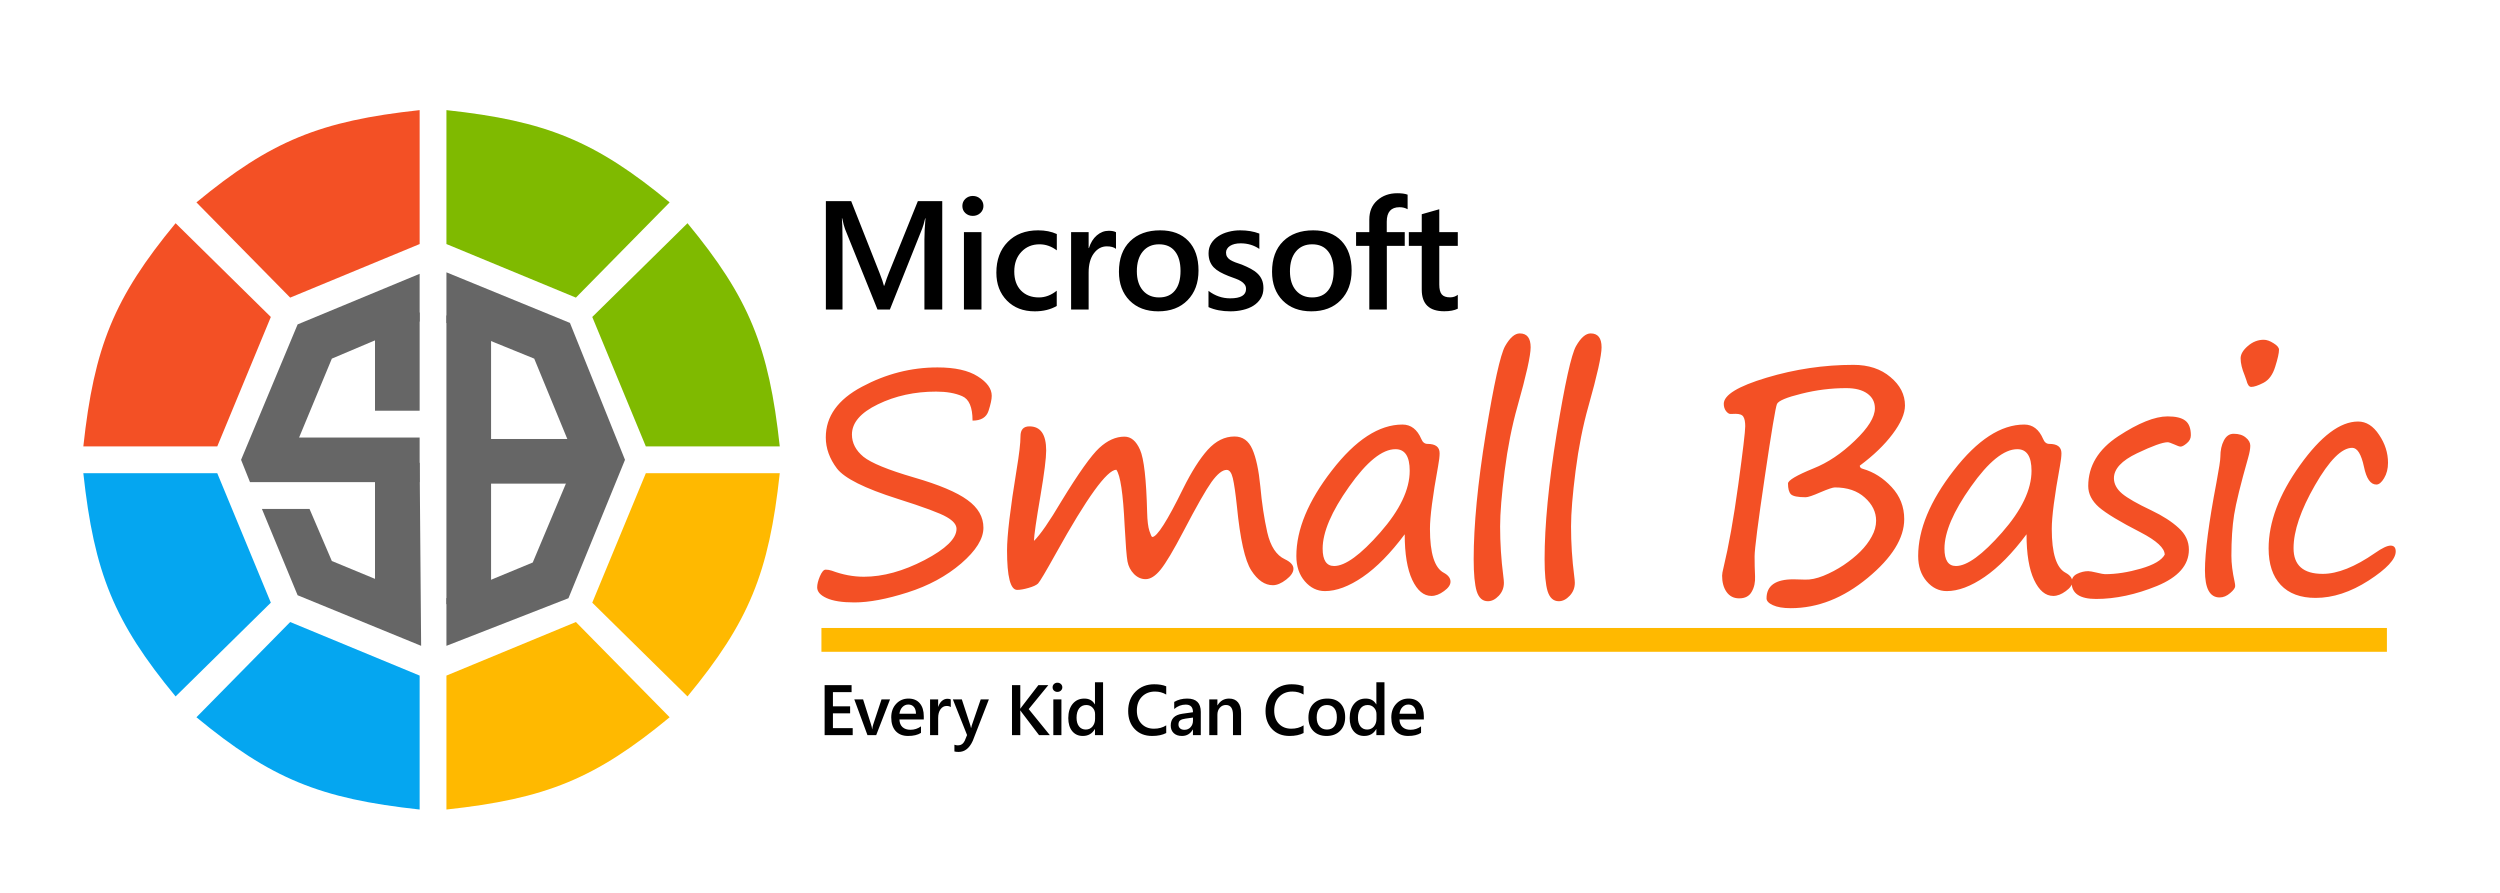
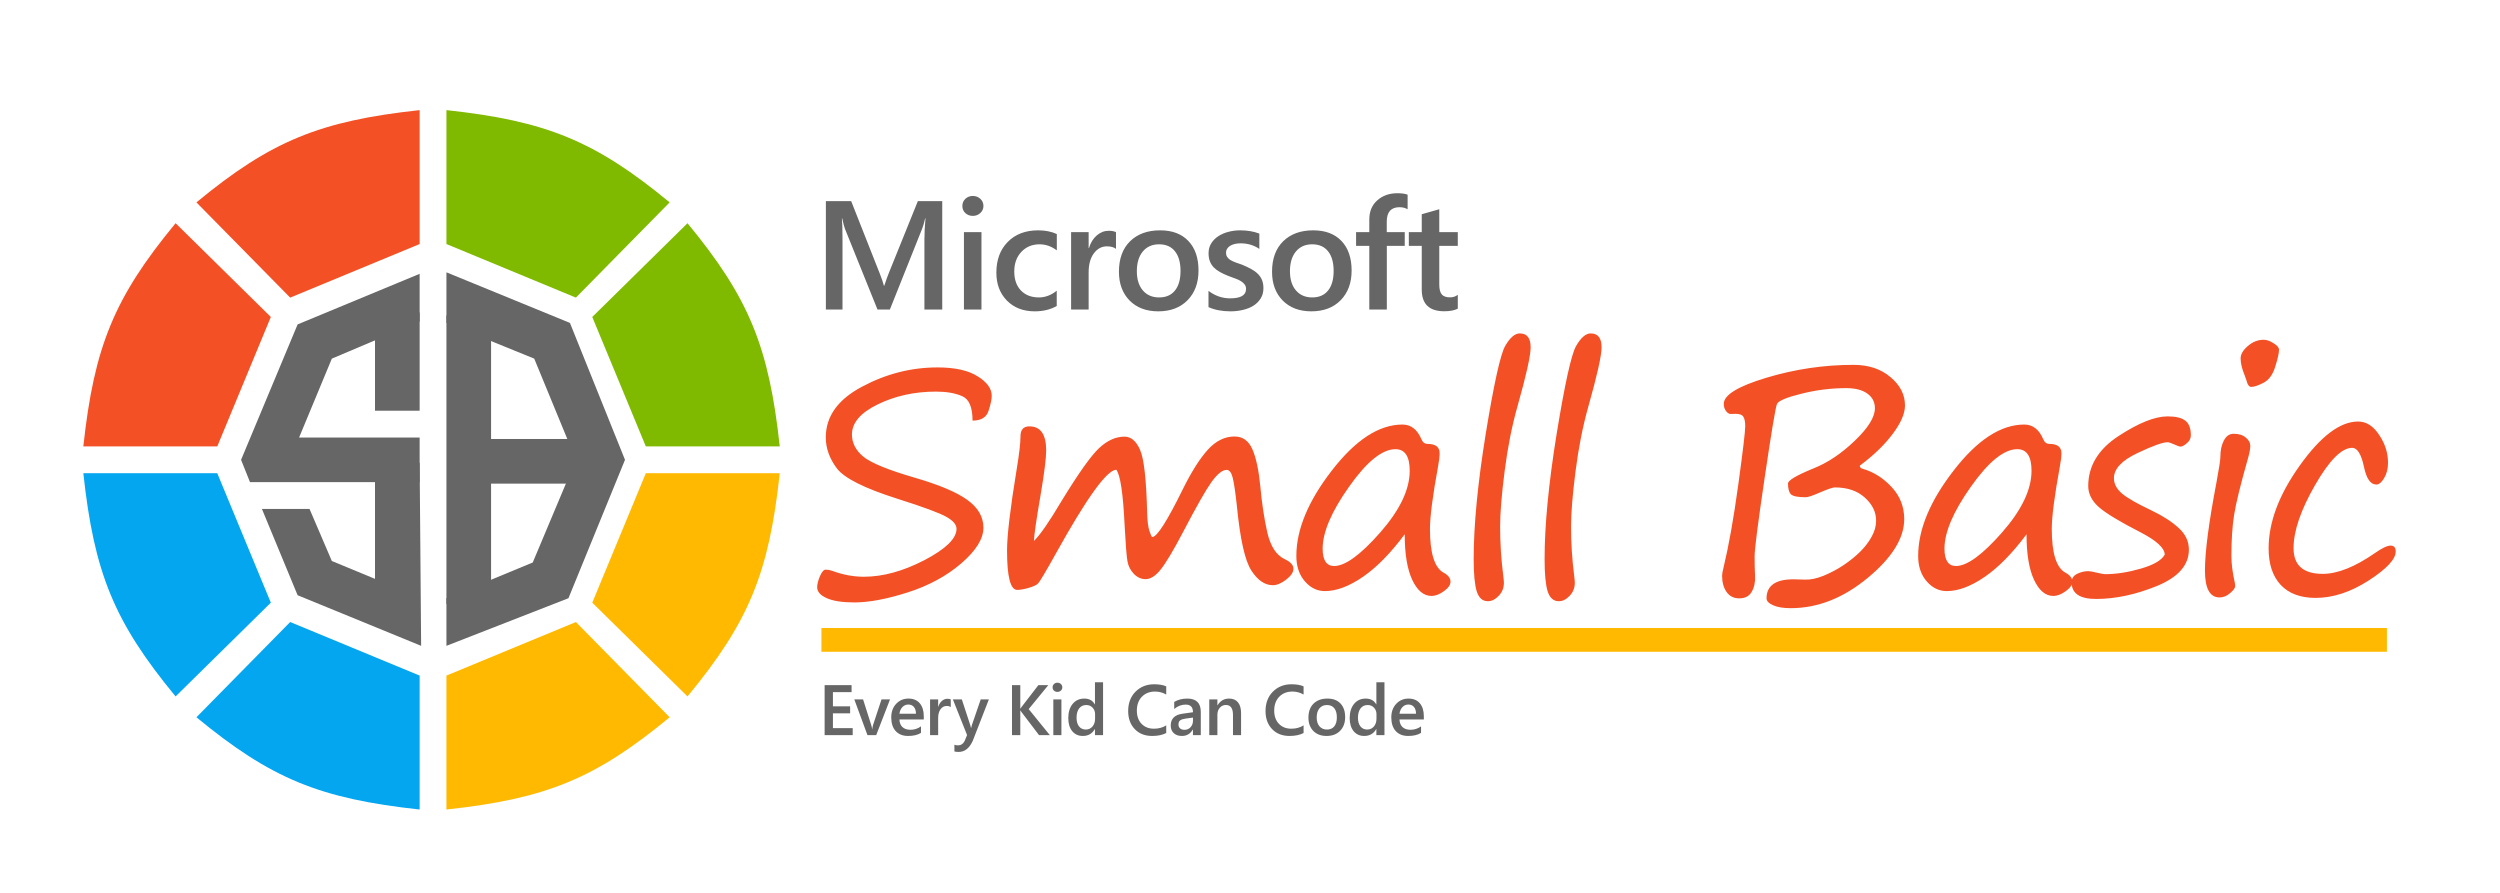
<svg xmlns="http://www.w3.org/2000/svg" width="280" height="100" viewBox="0 0 840 300" fill="none">
-   <path d="M286.508 247H277.074V230.195H286.133V232.562H279.863V237.32H285.641V239.676H279.863V244.645H286.508V247ZM299.047 235L294.407 247H291.465L287.047 235H290L292.661 243.391C292.864 244.008 292.989 244.547 293.036 245.008H293.071C293.141 244.43 293.25 243.906 293.399 243.438L296.188 235H299.047ZM310.392 241.738H302.212C302.243 242.848 302.583 243.703 303.231 244.305C303.888 244.906 304.786 245.207 305.927 245.207C307.208 245.207 308.384 244.824 309.454 244.059V246.25C308.36 246.938 306.915 247.281 305.118 247.281C303.353 247.281 301.966 246.738 300.958 245.652C299.958 244.559 299.458 243.023 299.458 241.047C299.458 239.18 300.009 237.66 301.11 236.488C302.22 235.309 303.595 234.719 305.235 234.719C306.876 234.719 308.145 235.246 309.044 236.301C309.942 237.355 310.392 238.82 310.392 240.695V241.738ZM307.767 239.816C307.759 238.84 307.528 238.082 307.075 237.543C306.622 236.996 305.997 236.723 305.2 236.723C304.419 236.723 303.755 237.008 303.208 237.578C302.669 238.148 302.337 238.895 302.212 239.816H307.767ZM319.462 237.59C319.134 237.332 318.662 237.203 318.044 237.203C317.24 237.203 316.568 237.566 316.029 238.293C315.49 239.02 315.22 240.008 315.22 241.258V247H312.501V235H315.22V237.473H315.267C315.533 236.629 315.939 235.973 316.486 235.504C317.04 235.027 317.658 234.789 318.337 234.789C318.83 234.789 319.205 234.863 319.462 235.012V237.59ZM332.26 235L326.846 248.922C325.721 251.406 324.143 252.648 322.111 252.648C321.541 252.648 321.064 252.598 320.682 252.496V250.234C321.111 250.375 321.502 250.445 321.853 250.445C322.869 250.445 323.627 249.945 324.127 248.945L324.935 246.977L320.166 235H323.178L326.037 243.719C326.068 243.828 326.139 244.117 326.248 244.586H326.307C326.346 244.406 326.416 244.125 326.518 243.742L329.518 235H332.26ZM352.745 247H349.112L343.265 239.312C343.046 239.023 342.913 238.828 342.866 238.727H342.819V247H340.03V230.195H342.819V238.094H342.866C342.96 237.922 343.093 237.73 343.265 237.52L348.901 230.195H352.241L345.643 238.258L352.745 247ZM355.288 232.48C354.843 232.48 354.46 232.336 354.14 232.047C353.827 231.758 353.671 231.391 353.671 230.945C353.671 230.5 353.827 230.129 354.14 229.832C354.46 229.535 354.843 229.387 355.288 229.387C355.749 229.387 356.14 229.535 356.46 229.832C356.781 230.129 356.941 230.5 356.941 230.945C356.941 231.367 356.781 231.73 356.46 232.035C356.14 232.332 355.749 232.48 355.288 232.48ZM356.636 247H353.917V235H356.636V247ZM370.629 247H367.91V244.961H367.863C366.988 246.508 365.64 247.281 363.82 247.281C362.344 247.281 361.16 246.746 360.269 245.676C359.387 244.598 358.945 243.133 358.945 241.281C358.945 239.297 359.433 237.707 360.41 236.512C361.394 235.316 362.703 234.719 364.336 234.719C365.953 234.719 367.129 235.367 367.863 236.664H367.91V229.234H370.629V247ZM367.945 241.516V239.945C367.945 239.094 367.668 238.371 367.113 237.777C366.558 237.184 365.851 236.887 364.992 236.887C363.976 236.887 363.176 237.266 362.59 238.023C362.012 238.781 361.723 239.832 361.723 241.176C361.723 242.395 362 243.359 362.555 244.07C363.117 244.773 363.871 245.125 364.816 245.125C365.746 245.125 366.5 244.785 367.078 244.105C367.656 243.418 367.945 242.555 367.945 241.516ZM391.852 246.297C390.587 246.953 389.012 247.281 387.13 247.281C384.692 247.281 382.739 246.512 381.27 244.973C379.802 243.434 379.067 241.414 379.067 238.914C379.067 236.227 379.891 234.055 381.54 232.398C383.196 230.742 385.286 229.914 387.809 229.914C389.434 229.914 390.782 230.145 391.852 230.605V233.371C390.72 232.699 389.47 232.363 388.102 232.363C386.282 232.363 384.805 232.945 383.673 234.109C382.548 235.273 381.985 236.828 381.985 238.773C381.985 240.625 382.512 242.102 383.567 243.203C384.622 244.297 386.009 244.844 387.727 244.844C389.313 244.844 390.688 244.469 391.852 243.719V246.297ZM403.466 247H400.829V245.125H400.783C399.954 246.562 398.74 247.281 397.138 247.281C395.958 247.281 395.033 246.961 394.361 246.32C393.697 245.68 393.365 244.832 393.365 243.777C393.365 241.512 394.669 240.191 397.279 239.816L400.841 239.312C400.841 237.602 400.029 236.746 398.404 236.746C396.974 236.746 395.685 237.238 394.536 238.223V235.844C395.802 235.094 397.263 234.719 398.919 234.719C401.95 234.719 403.466 236.211 403.466 239.195V247ZM400.841 241.105L398.322 241.457C397.54 241.559 396.95 241.75 396.552 242.031C396.161 242.305 395.966 242.789 395.966 243.484C395.966 243.992 396.146 244.41 396.505 244.738C396.872 245.059 397.361 245.219 397.97 245.219C398.798 245.219 399.482 244.93 400.021 244.352C400.568 243.766 400.841 243.031 400.841 242.148V241.105ZM417.002 247H414.283V240.238C414.283 237.996 413.49 236.875 411.904 236.875C411.076 236.875 410.392 237.188 409.853 237.812C409.314 238.43 409.045 239.211 409.045 240.156V247H406.314V235H409.045V236.992H409.092C409.99 235.477 411.287 234.719 412.982 234.719C414.287 234.719 415.283 235.145 415.97 235.996C416.658 236.84 417.002 238.062 417.002 239.664V247ZM438.003 246.297C436.737 246.953 435.163 247.281 433.28 247.281C430.842 247.281 428.889 246.512 427.421 244.973C425.952 243.434 425.217 241.414 425.217 238.914C425.217 236.227 426.042 234.055 427.69 232.398C429.346 230.742 431.436 229.914 433.96 229.914C435.585 229.914 436.932 230.145 438.003 230.605V233.371C436.87 232.699 435.62 232.363 434.253 232.363C432.432 232.363 430.956 232.945 429.823 234.109C428.698 235.273 428.135 236.828 428.135 238.773C428.135 240.625 428.663 242.102 429.717 243.203C430.772 244.297 432.159 244.844 433.878 244.844C435.464 244.844 436.839 244.469 438.003 243.719V246.297ZM445.726 247.281C443.874 247.281 442.394 246.723 441.284 245.605C440.183 244.48 439.632 242.992 439.632 241.141C439.632 239.125 440.206 237.551 441.355 236.418C442.511 235.285 444.066 234.719 446.019 234.719C447.894 234.719 449.355 235.27 450.402 236.371C451.448 237.473 451.972 239 451.972 240.953C451.972 242.867 451.405 244.402 450.273 245.559C449.148 246.707 447.632 247.281 445.726 247.281ZM445.855 236.887C444.792 236.887 443.952 237.258 443.335 238C442.718 238.742 442.409 239.766 442.409 241.07C442.409 242.328 442.722 243.32 443.347 244.047C443.972 244.766 444.808 245.125 445.855 245.125C446.925 245.125 447.745 244.77 448.316 244.059C448.894 243.348 449.183 242.336 449.183 241.023C449.183 239.703 448.894 238.684 448.316 237.965C447.745 237.246 446.925 236.887 445.855 236.887ZM465.179 247H462.461V244.961H462.414C461.539 246.508 460.191 247.281 458.371 247.281C456.894 247.281 455.711 246.746 454.82 245.676C453.937 244.598 453.496 243.133 453.496 241.281C453.496 239.297 453.984 237.707 454.961 236.512C455.945 235.316 457.254 234.719 458.886 234.719C460.504 234.719 461.679 235.367 462.414 236.664H462.461V229.234H465.179V247ZM462.496 241.516V239.945C462.496 239.094 462.218 238.371 461.664 237.777C461.109 237.184 460.402 236.887 459.543 236.887C458.527 236.887 457.726 237.266 457.14 238.023C456.562 238.781 456.273 239.832 456.273 241.176C456.273 242.395 456.55 243.359 457.105 244.07C457.668 244.773 458.422 245.125 459.367 245.125C460.297 245.125 461.05 244.785 461.629 244.105C462.207 243.418 462.496 242.555 462.496 241.516ZM478.41 241.738H470.231C470.262 242.848 470.602 243.703 471.25 244.305C471.906 244.906 472.805 245.207 473.945 245.207C475.227 245.207 476.402 244.824 477.473 244.059V246.25C476.379 246.938 474.934 247.281 473.137 247.281C471.371 247.281 469.985 246.738 468.977 245.652C467.977 244.559 467.477 243.023 467.477 241.047C467.477 239.18 468.027 237.66 469.129 236.488C470.238 235.309 471.613 234.719 473.254 234.719C474.895 234.719 476.164 235.246 477.063 236.301C477.961 237.355 478.41 238.82 478.41 240.695V241.738ZM475.785 239.816C475.777 238.84 475.547 238.082 475.094 237.543C474.641 236.996 474.016 236.723 473.219 236.723C472.438 236.723 471.774 237.008 471.227 237.578C470.688 238.148 470.356 238.895 470.231 239.816H475.785Z" fill="black" />
+   <path d="M286.508 247H277.074V230.195H286.133V232.562H279.863V237.32H285.641V239.676H279.863V244.645H286.508V247ZM299.047 235L294.407 247H291.465L287.047 235H290L292.661 243.391C292.864 244.008 292.989 244.547 293.036 245.008H293.071C293.141 244.43 293.25 243.906 293.399 243.438L296.188 235H299.047ZM310.392 241.738H302.212C302.243 242.848 302.583 243.703 303.231 244.305C303.888 244.906 304.786 245.207 305.927 245.207C307.208 245.207 308.384 244.824 309.454 244.059V246.25C308.36 246.938 306.915 247.281 305.118 247.281C303.353 247.281 301.966 246.738 300.958 245.652C299.958 244.559 299.458 243.023 299.458 241.047C299.458 239.18 300.009 237.66 301.11 236.488C302.22 235.309 303.595 234.719 305.235 234.719C306.876 234.719 308.145 235.246 309.044 236.301C309.942 237.355 310.392 238.82 310.392 240.695V241.738ZM307.767 239.816C307.759 238.84 307.528 238.082 307.075 237.543C306.622 236.996 305.997 236.723 305.2 236.723C304.419 236.723 303.755 237.008 303.208 237.578C302.669 238.148 302.337 238.895 302.212 239.816H307.767ZM319.462 237.59C319.134 237.332 318.662 237.203 318.044 237.203C317.24 237.203 316.568 237.566 316.029 238.293C315.49 239.02 315.22 240.008 315.22 241.258V247H312.501V235H315.22V237.473H315.267C315.533 236.629 315.939 235.973 316.486 235.504C317.04 235.027 317.658 234.789 318.337 234.789C318.83 234.789 319.205 234.863 319.462 235.012V237.59ZM332.26 235L326.846 248.922C325.721 251.406 324.143 252.648 322.111 252.648C321.541 252.648 321.064 252.598 320.682 252.496V250.234C321.111 250.375 321.502 250.445 321.853 250.445C322.869 250.445 323.627 249.945 324.127 248.945L324.935 246.977L320.166 235H323.178L326.037 243.719C326.068 243.828 326.139 244.117 326.248 244.586H326.307C326.346 244.406 326.416 244.125 326.518 243.742L329.518 235H332.26ZM352.745 247H349.112L343.265 239.312C343.046 239.023 342.913 238.828 342.866 238.727H342.819V247H340.03V230.195H342.819V238.094H342.866C342.96 237.922 343.093 237.73 343.265 237.52L348.901 230.195H352.241L345.643 238.258L352.745 247ZM355.288 232.48C354.843 232.48 354.46 232.336 354.14 232.047C353.827 231.758 353.671 231.391 353.671 230.945C353.671 230.5 353.827 230.129 354.14 229.832C354.46 229.535 354.843 229.387 355.288 229.387C355.749 229.387 356.14 229.535 356.46 229.832C356.781 230.129 356.941 230.5 356.941 230.945C356.941 231.367 356.781 231.73 356.46 232.035C356.14 232.332 355.749 232.48 355.288 232.48ZM356.636 247H353.917V235H356.636V247ZM370.629 247H367.91V244.961H367.863C366.988 246.508 365.64 247.281 363.82 247.281C362.344 247.281 361.16 246.746 360.269 245.676C359.387 244.598 358.945 243.133 358.945 241.281C358.945 239.297 359.433 237.707 360.41 236.512C361.394 235.316 362.703 234.719 364.336 234.719C365.953 234.719 367.129 235.367 367.863 236.664H367.91V229.234H370.629V247ZM367.945 241.516V239.945C367.945 239.094 367.668 238.371 367.113 237.777C366.558 237.184 365.851 236.887 364.992 236.887C363.976 236.887 363.176 237.266 362.59 238.023C362.012 238.781 361.723 239.832 361.723 241.176C361.723 242.395 362 243.359 362.555 244.07C363.117 244.773 363.871 245.125 364.816 245.125C365.746 245.125 366.5 244.785 367.078 244.105C367.656 243.418 367.945 242.555 367.945 241.516ZM391.852 246.297C390.587 246.953 389.012 247.281 387.13 247.281C384.692 247.281 382.739 246.512 381.27 244.973C379.802 243.434 379.067 241.414 379.067 238.914C379.067 236.227 379.891 234.055 381.54 232.398C383.196 230.742 385.286 229.914 387.809 229.914C389.434 229.914 390.782 230.145 391.852 230.605V233.371C390.72 232.699 389.47 232.363 388.102 232.363C386.282 232.363 384.805 232.945 383.673 234.109C382.548 235.273 381.985 236.828 381.985 238.773C381.985 240.625 382.512 242.102 383.567 243.203C384.622 244.297 386.009 244.844 387.727 244.844C389.313 244.844 390.688 244.469 391.852 243.719V246.297ZM403.466 247H400.829V245.125H400.783C399.954 246.562 398.74 247.281 397.138 247.281C395.958 247.281 395.033 246.961 394.361 246.32C393.697 245.68 393.365 244.832 393.365 243.777C393.365 241.512 394.669 240.191 397.279 239.816L400.841 239.312C400.841 237.602 400.029 236.746 398.404 236.746C396.974 236.746 395.685 237.238 394.536 238.223V235.844C395.802 235.094 397.263 234.719 398.919 234.719C401.95 234.719 403.466 236.211 403.466 239.195V247ZM400.841 241.105L398.322 241.457C397.54 241.559 396.95 241.75 396.552 242.031C396.161 242.305 395.966 242.789 395.966 243.484C395.966 243.992 396.146 244.41 396.505 244.738C396.872 245.059 397.361 245.219 397.97 245.219C398.798 245.219 399.482 244.93 400.021 244.352C400.568 243.766 400.841 243.031 400.841 242.148V241.105ZM417.002 247H414.283V240.238C414.283 237.996 413.49 236.875 411.904 236.875C411.076 236.875 410.392 237.188 409.853 237.812C409.314 238.43 409.045 239.211 409.045 240.156V247H406.314V235H409.045V236.992H409.092C409.99 235.477 411.287 234.719 412.982 234.719C414.287 234.719 415.283 235.145 415.97 235.996C416.658 236.84 417.002 238.062 417.002 239.664V247ZM438.003 246.297C436.737 246.953 435.163 247.281 433.28 247.281C430.842 247.281 428.889 246.512 427.421 244.973C425.952 243.434 425.217 241.414 425.217 238.914C425.217 236.227 426.042 234.055 427.69 232.398C429.346 230.742 431.436 229.914 433.96 229.914C435.585 229.914 436.932 230.145 438.003 230.605V233.371C436.87 232.699 435.62 232.363 434.253 232.363C432.432 232.363 430.956 232.945 429.823 234.109C428.698 235.273 428.135 236.828 428.135 238.773C428.135 240.625 428.663 242.102 429.717 243.203C430.772 244.297 432.159 244.844 433.878 244.844C435.464 244.844 436.839 244.469 438.003 243.719V246.297ZM445.726 247.281C443.874 247.281 442.394 246.723 441.284 245.605C440.183 244.48 439.632 242.992 439.632 241.141C439.632 239.125 440.206 237.551 441.355 236.418C442.511 235.285 444.066 234.719 446.019 234.719C447.894 234.719 449.355 235.27 450.402 236.371C451.448 237.473 451.972 239 451.972 240.953C451.972 242.867 451.405 244.402 450.273 245.559C449.148 246.707 447.632 247.281 445.726 247.281ZM445.855 236.887C444.792 236.887 443.952 237.258 443.335 238C442.718 238.742 442.409 239.766 442.409 241.07C442.409 242.328 442.722 243.32 443.347 244.047C443.972 244.766 444.808 245.125 445.855 245.125C446.925 245.125 447.745 244.77 448.316 244.059C448.894 243.348 449.183 242.336 449.183 241.023C449.183 239.703 448.894 238.684 448.316 237.965C447.745 237.246 446.925 236.887 445.855 236.887ZM465.179 247H462.461V244.961H462.414C461.539 246.508 460.191 247.281 458.371 247.281C456.894 247.281 455.711 246.746 454.82 245.676C453.937 244.598 453.496 243.133 453.496 241.281C453.496 239.297 453.984 237.707 454.961 236.512C455.945 235.316 457.254 234.719 458.886 234.719C460.504 234.719 461.679 235.367 462.414 236.664H462.461V229.234H465.179V247ZM462.496 241.516V239.945C462.496 239.094 462.218 238.371 461.664 237.777C461.109 237.184 460.402 236.887 459.543 236.887C458.527 236.887 457.726 237.266 457.14 238.023C456.562 238.781 456.273 239.832 456.273 241.176C456.273 242.395 456.55 243.359 457.105 244.07C457.668 244.773 458.422 245.125 459.367 245.125C460.297 245.125 461.05 244.785 461.629 244.105C462.207 243.418 462.496 242.555 462.496 241.516ZM478.41 241.738H470.231C470.262 242.848 470.602 243.703 471.25 244.305C471.906 244.906 472.805 245.207 473.945 245.207C475.227 245.207 476.402 244.824 477.473 244.059V246.25C476.379 246.938 474.934 247.281 473.137 247.281C471.371 247.281 469.985 246.738 468.977 245.652C467.977 244.559 467.477 243.023 467.477 241.047C467.477 239.18 468.027 237.66 469.129 236.488C470.238 235.309 471.613 234.719 473.254 234.719C474.895 234.719 476.164 235.246 477.063 236.301C477.961 237.355 478.41 238.82 478.41 240.695V241.738ZM475.785 239.816C475.777 238.84 475.547 238.082 475.094 237.543C474.641 236.996 474.016 236.723 473.219 236.723C472.438 236.723 471.774 237.008 471.227 237.578C470.688 238.148 470.356 238.895 470.231 239.816H475.785Z" fill="#666666" />
  <line x1="276" y1="215" x2="802" y2="215" stroke="#FFB900" stroke-width="8" />
  <path d="M326.773 141.328C326.773 136.826 325.605 134.083 323.27 133.102C320.934 132.086 318.022 131.578 314.535 131.578C307.358 131.578 300.841 133 294.984 135.844C289.161 138.654 286.25 142.039 286.25 146C286.25 148.844 287.536 151.332 290.109 153.465C292.716 155.564 298.37 157.883 307.07 160.422C315.5 162.859 321.492 165.382 325.047 167.988C328.635 170.561 330.43 173.676 330.43 177.332C330.43 181.022 327.941 185.017 322.965 189.316C317.988 193.582 311.979 196.832 304.938 199.066C297.93 201.301 291.971 202.418 287.062 202.418C282.966 202.418 279.852 201.927 277.719 200.945C275.62 199.997 274.57 198.796 274.57 197.34C274.57 196.324 274.875 195.089 275.484 193.633C276.128 192.143 276.771 191.398 277.414 191.398C278.091 191.398 278.785 191.517 279.496 191.754C283.118 193.108 286.707 193.785 290.262 193.785C296.66 193.785 303.448 191.923 310.625 188.199C317.802 184.441 321.391 180.938 321.391 177.688C321.391 176.299 320.29 174.979 318.09 173.727C315.923 172.44 310.405 170.392 301.535 167.582C290.533 164.095 283.762 160.71 281.223 157.426C278.717 154.108 277.465 150.621 277.465 146.965C277.465 139.923 281.51 134.253 289.602 129.953C297.693 125.62 306.156 123.453 314.992 123.453C320.849 123.453 325.352 124.452 328.5 126.449C331.648 128.413 333.223 130.596 333.223 133C333.223 134.151 332.867 135.827 332.156 138.027C331.445 140.228 329.651 141.328 326.773 141.328ZM375.08 157.832C371.931 157.9 365.194 167.227 354.869 185.812C351.382 192.076 349.351 195.495 348.775 196.07C348.2 196.612 347.133 197.103 345.576 197.543C344.052 197.983 342.783 198.203 341.767 198.203C339.499 198.203 338.365 193.785 338.365 184.949C338.365 179.973 339.431 170.967 341.564 157.934C342.444 152.652 342.884 148.878 342.884 146.609C342.884 144.375 343.883 143.258 345.881 143.258C349.638 143.258 351.517 145.966 351.517 151.383C351.517 153.922 350.891 158.898 349.638 166.312C348.183 174.776 347.438 179.922 347.404 181.75C349.503 179.719 352.584 175.267 356.646 168.395C362.401 158.983 366.633 153.025 369.342 150.52C372.084 147.98 374.911 146.711 377.822 146.711C380.023 146.711 381.766 148.184 383.052 151.129C384.373 154.074 385.168 161.099 385.439 172.203C385.507 174.979 385.761 177.044 386.201 178.398C386.641 179.753 386.963 180.43 387.166 180.43C388.757 180.43 392.21 175.013 397.525 164.18C400.369 158.458 403.128 154.108 405.802 151.129C408.511 148.15 411.507 146.66 414.791 146.66C417.533 146.66 419.53 148.082 420.783 150.926C422.036 153.736 422.933 157.917 423.474 163.469C423.982 169.089 424.761 174.234 425.81 178.906C426.894 183.578 428.857 186.574 431.701 187.895C433.631 188.809 434.595 189.875 434.595 191.094C434.595 192.279 433.783 193.497 432.158 194.75C430.533 196.003 429.043 196.629 427.689 196.629C424.981 196.629 422.56 194.97 420.427 191.652C418.295 188.335 416.687 181.158 415.603 170.121C415.129 165.686 414.672 162.538 414.232 160.676C413.792 158.814 413.098 157.883 412.15 157.883C410.728 157.883 409.036 159.237 407.072 161.945C405.142 164.654 402.011 170.155 397.677 178.449C394.292 184.915 391.719 189.232 389.959 191.398C388.232 193.531 386.556 194.598 384.931 194.598C383.476 194.598 382.172 194.022 381.021 192.871C379.87 191.686 379.142 190.281 378.838 188.656C378.533 186.997 378.211 182.952 377.873 176.52C377.365 165.822 376.434 159.592 375.08 157.832ZM471.984 179.516C467.244 185.88 462.555 190.654 457.917 193.836C453.279 197.018 449.031 198.609 445.171 198.609C442.565 198.609 440.313 197.509 438.417 195.309C436.522 193.108 435.574 190.281 435.574 186.828C435.574 177.924 439.552 168.344 447.507 158.086C455.463 147.794 463.368 142.648 471.222 142.648C474.066 142.648 476.182 144.273 477.57 147.523C478.01 148.607 478.704 149.148 479.652 149.148C482.36 149.148 483.714 150.198 483.714 152.297C483.714 153.346 483.545 154.785 483.206 156.613C481.378 166.6 480.464 173.642 480.464 177.738C480.464 185.931 482.022 190.84 485.136 192.465C486.626 193.277 487.371 194.276 487.371 195.461C487.371 196.51 486.643 197.56 485.187 198.609C483.731 199.693 482.326 200.234 480.972 200.234C478.365 200.234 476.216 198.44 474.523 194.852C472.83 191.263 471.984 186.151 471.984 179.516ZM468.886 150.926C464.417 150.926 459.221 155.124 453.296 163.52C447.372 171.882 444.41 178.822 444.41 184.34C444.41 188.233 445.696 190.18 448.269 190.18C451.993 190.18 457.156 186.422 463.757 178.906C470.359 171.391 473.66 164.484 473.66 158.188C473.66 153.346 472.068 150.926 468.886 150.926ZM510.642 112.027C513.079 112.027 514.298 113.585 514.298 116.699C514.298 119.475 512.825 126.077 509.88 136.504C508.018 143.072 506.579 150.316 505.564 158.238C504.548 166.16 504.04 172.372 504.04 176.875C504.04 182.461 504.396 188.013 505.107 193.531C505.242 194.581 505.31 195.342 505.31 195.816C505.31 197.509 504.734 198.965 503.583 200.184C502.432 201.402 501.213 202.012 499.927 202.012C498.133 202.012 496.88 200.895 496.169 198.66C495.492 196.426 495.154 192.82 495.154 187.844C495.154 176.503 496.508 162.453 499.216 145.695C501.958 128.938 504.125 119.137 505.716 116.293C507.341 113.449 508.983 112.027 510.642 112.027ZM534.472 112.027C536.909 112.027 538.128 113.585 538.128 116.699C538.128 119.475 536.655 126.077 533.71 136.504C531.848 143.072 530.409 150.316 529.393 158.238C528.378 166.16 527.87 172.372 527.87 176.875C527.87 182.461 528.225 188.013 528.936 193.531C529.072 194.581 529.14 195.342 529.14 195.816C529.14 197.509 528.564 198.965 527.413 200.184C526.262 201.402 525.043 202.012 523.757 202.012C521.962 202.012 520.71 200.895 519.999 198.66C519.322 196.426 518.983 192.82 518.983 187.844C518.983 176.503 520.337 162.453 523.046 145.695C525.788 128.938 527.955 119.137 529.546 116.293C531.171 113.449 532.813 112.027 534.472 112.027ZM624.889 156.461C624.889 157.003 625.228 157.358 625.905 157.527C629.561 158.577 632.794 160.625 635.604 163.672C638.414 166.685 639.819 170.273 639.819 174.438C639.819 180.836 635.722 187.421 627.53 194.191C619.337 200.962 610.721 204.348 601.682 204.348C599.143 204.348 597.146 204.009 595.69 203.332C594.268 202.689 593.557 201.927 593.557 201.047C593.557 196.781 596.57 194.648 602.596 194.648C603.442 194.648 604.746 194.682 606.506 194.75C608.3 194.818 610.349 194.395 612.651 193.48C614.987 192.533 617.255 191.331 619.455 189.875C621.656 188.385 623.535 186.862 625.092 185.305C626.683 183.714 627.953 182.038 628.901 180.277C629.883 178.517 630.373 176.74 630.373 174.945C630.373 172.034 629.104 169.444 626.565 167.176C624.06 164.908 620.708 163.773 616.51 163.773C615.833 163.773 614.225 164.315 611.686 165.398C609.147 166.516 607.488 167.074 606.709 167.074C604.069 167.074 602.41 166.736 601.733 166.059C601.09 165.382 600.768 164.18 600.768 162.453C600.768 161.404 603.629 159.711 609.35 157.375C614.123 155.479 618.745 152.382 623.213 148.082C627.716 143.783 629.967 140.143 629.967 137.164C629.967 135.099 629.121 133.457 627.428 132.238C625.735 131.02 623.366 130.41 620.319 130.41C615.274 130.41 610.264 131.036 605.287 132.289C600.311 133.508 597.569 134.659 597.061 135.742C596.587 136.826 595.216 145.035 592.948 160.371C590.679 175.673 589.545 184.526 589.545 186.93C589.545 189.299 589.596 191.517 589.698 193.582C589.799 195.613 589.427 197.357 588.58 198.812C587.768 200.302 586.363 201.047 584.366 201.047C582.537 201.047 581.116 200.319 580.1 198.863C579.118 197.441 578.627 195.63 578.627 193.43C578.627 192.854 578.78 191.974 579.084 190.789C580.845 183.51 582.504 174.201 584.061 162.859C585.618 151.518 586.397 144.967 586.397 143.207C586.397 141.785 586.194 140.736 585.787 140.059C585.415 139.382 584.535 139.043 583.147 139.043C582.605 139.043 582.064 139.06 581.522 139.094C581.014 139.128 580.489 138.806 579.948 138.129C579.44 137.452 579.186 136.639 579.186 135.691C579.186 132.712 583.976 129.784 593.557 126.906C603.138 124.029 612.871 122.59 622.756 122.59C627.834 122.59 631.981 123.961 635.198 126.703C638.448 129.411 640.073 132.594 640.073 136.25C640.073 138.958 638.685 142.158 635.909 145.848C633.166 149.504 629.493 153.042 624.889 156.461ZM680.914 179.516C676.175 185.88 671.486 190.654 666.848 193.836C662.21 197.018 657.961 198.609 654.102 198.609C651.495 198.609 649.244 197.509 647.348 195.309C645.452 193.108 644.504 190.281 644.504 186.828C644.504 177.924 648.482 168.344 656.438 158.086C664.393 147.794 672.298 142.648 680.152 142.648C682.996 142.648 685.112 144.273 686.5 147.523C686.94 148.607 687.634 149.148 688.582 149.148C691.29 149.148 692.645 150.198 692.645 152.297C692.645 153.346 692.475 154.785 692.137 156.613C690.309 166.6 689.395 173.642 689.395 177.738C689.395 185.931 690.952 190.84 694.066 192.465C695.556 193.277 696.301 194.276 696.301 195.461C696.301 196.51 695.573 197.56 694.117 198.609C692.662 199.693 691.257 200.234 689.902 200.234C687.296 200.234 685.146 198.44 683.453 194.852C681.761 191.263 680.914 186.151 680.914 179.516ZM677.816 150.926C673.348 150.926 668.151 155.124 662.227 163.52C656.302 171.882 653.34 178.822 653.34 184.34C653.34 188.233 654.626 190.18 657.199 190.18C660.923 190.18 666.086 186.422 672.688 178.906C679.289 171.391 682.59 164.484 682.59 158.188C682.59 153.346 680.999 150.926 677.816 150.926ZM727.342 186.371C727.342 184.171 724.633 181.665 719.217 178.855C712.344 175.335 707.689 172.525 705.252 170.426C702.848 168.293 701.646 165.923 701.646 163.316C701.646 156.579 705.015 150.993 711.752 146.559C718.523 142.124 724.041 139.906 728.306 139.906C731.049 139.906 733.029 140.38 734.248 141.328C735.5 142.276 736.127 143.918 736.127 146.254C736.127 147.303 735.67 148.201 734.756 148.945C733.875 149.69 733.181 150.062 732.674 150.062C732.301 150.062 731.573 149.809 730.49 149.301C729.407 148.827 728.696 148.59 728.357 148.59C726.665 148.59 723.228 149.826 718.049 152.297C712.869 154.768 710.279 157.561 710.279 160.676C710.279 162.572 711.193 164.298 713.021 165.855C714.849 167.379 718.133 169.258 722.873 171.492C726.698 173.32 729.745 175.284 732.013 177.383C734.316 179.448 735.467 181.885 735.467 184.695C735.467 189.875 731.895 193.938 724.752 196.883C717.609 199.794 710.787 201.25 704.287 201.25C698.803 201.25 696.06 199.388 696.06 195.664C696.06 194.378 696.67 193.43 697.888 192.82C699.141 192.211 700.394 191.906 701.646 191.906C702.154 191.906 703.119 192.076 704.541 192.414C705.929 192.753 706.843 192.922 707.283 192.922C711.041 192.922 715.069 192.296 719.369 191.043C723.668 189.79 726.326 188.233 727.342 186.371ZM756.402 130.004C755.691 130.004 755.149 129.242 754.777 127.719C754.641 127.245 754.455 126.72 754.218 126.145C753.304 123.944 752.847 122.031 752.847 120.406C752.847 119.052 753.643 117.681 755.234 116.293C756.859 114.871 758.653 114.16 760.617 114.16C761.599 114.16 762.699 114.549 763.918 115.328C765.136 116.073 765.746 116.801 765.746 117.512C765.746 118.629 765.322 120.525 764.476 123.199C763.664 125.874 762.343 127.685 760.515 128.633C758.721 129.547 757.35 130.004 756.402 130.004ZM749.75 186.727C749.75 189.299 750.105 192.194 750.816 195.41C750.951 196.02 751.019 196.527 751.019 196.934C751.019 197.543 750.461 198.322 749.343 199.27C748.226 200.251 747.041 200.742 745.789 200.742C742.505 200.742 740.863 197.729 740.863 191.703C740.863 185.474 742.149 175.622 744.722 162.148C745.602 157.443 746.043 154.548 746.043 153.465C746.043 151.332 746.432 149.521 747.211 148.031C747.989 146.508 749.089 145.746 750.511 145.746C752.238 145.746 753.592 146.169 754.574 147.016C755.589 147.828 756.097 148.742 756.097 149.758C756.097 150.773 755.86 152.111 755.386 153.77C752.847 162.707 751.273 169.105 750.664 172.965C750.054 176.824 749.75 181.411 749.75 186.727ZM778.048 200.895C772.97 200.895 769.06 199.439 766.318 196.527C763.609 193.616 762.255 189.536 762.255 184.289C762.255 175.453 765.759 166.143 772.767 156.359C779.775 146.542 786.292 141.633 792.318 141.633C795.06 141.633 797.413 143.122 799.376 146.102C801.374 149.047 802.372 152.178 802.372 155.496C802.372 157.493 801.932 159.22 801.052 160.676C800.206 162.098 799.342 162.809 798.462 162.809C796.499 162.809 795.111 160.828 794.298 156.867C793.384 152.602 792.064 150.469 790.337 150.469C786.816 150.469 782.652 154.65 777.845 163.012C773.038 171.374 770.634 178.432 770.634 184.188C770.634 189.943 773.901 192.82 780.435 192.82C785.411 192.82 791.268 190.484 798.005 185.812C800.375 184.154 802.118 183.324 803.236 183.324C804.387 183.324 804.962 183.984 804.962 185.305C804.962 187.878 801.932 191.128 795.872 195.055C789.812 198.948 783.871 200.895 778.048 200.895Z" fill="#F35025" />
-   <path d="M316.596 104H310.604V80.438C310.604 78.508 310.722 76.147 310.959 73.353H310.857C310.485 74.945 310.155 76.087 309.867 76.781L299 104H294.836L283.943 76.984C283.639 76.189 283.317 74.978 282.979 73.353H282.877C283.012 74.809 283.08 77.188 283.08 80.488V104H277.494V67.59H286L295.572 91.838C296.3 93.7 296.774 95.088 296.994 96.002H297.121C297.747 94.089 298.255 92.667 298.645 91.736L308.395 67.59H316.596V104ZM326.855 72.541C325.89 72.541 325.06 72.228 324.366 71.602C323.689 70.975 323.351 70.18 323.351 69.215C323.351 68.25 323.689 67.446 324.366 66.803C325.06 66.159 325.89 65.838 326.855 65.838C327.853 65.838 328.7 66.159 329.394 66.803C330.088 67.446 330.435 68.25 330.435 69.215C330.435 70.129 330.088 70.916 329.394 71.576C328.7 72.219 327.853 72.541 326.855 72.541ZM329.774 104H323.884V78H329.774V104ZM355.065 102.807C352.982 104.008 350.52 104.609 347.676 104.609C343.816 104.609 340.702 103.408 338.332 101.004C335.962 98.583 334.777 95.452 334.777 91.609C334.777 87.327 336.047 83.891 338.586 81.301C341.142 78.694 344.553 77.391 348.818 77.391C351.188 77.391 353.279 77.805 355.09 78.635V84.119C353.279 82.765 351.349 82.088 349.301 82.088C346.813 82.088 344.773 82.934 343.182 84.627C341.591 86.303 340.795 88.503 340.795 91.228C340.795 93.92 341.54 96.044 343.029 97.602C344.536 99.159 346.55 99.938 349.072 99.938C351.188 99.938 353.186 99.184 355.065 97.678V102.807ZM374.972 83.611C374.261 83.053 373.237 82.773 371.9 82.773C370.156 82.773 368.7 83.561 367.532 85.135C366.364 86.709 365.78 88.85 365.78 91.559V104H359.89V78H365.78V83.357H365.882C366.457 81.529 367.338 80.107 368.523 79.092C369.724 78.059 371.062 77.543 372.534 77.543C373.601 77.543 374.413 77.704 374.972 78.025V83.611ZM389.166 104.609C385.154 104.609 381.947 103.399 379.543 100.979C377.156 98.541 375.963 95.316 375.963 91.305C375.963 86.938 377.207 83.527 379.695 81.072C382.201 78.618 385.569 77.391 389.801 77.391C393.863 77.391 397.029 78.584 399.297 80.971C401.565 83.357 402.699 86.667 402.699 90.898C402.699 95.046 401.472 98.372 399.018 100.877C396.58 103.365 393.296 104.609 389.166 104.609ZM389.445 82.088C387.143 82.088 385.324 82.892 383.986 84.5C382.649 86.108 381.981 88.326 381.981 91.152C381.981 93.878 382.658 96.027 384.012 97.602C385.366 99.159 387.177 99.938 389.445 99.938C391.764 99.938 393.542 99.167 394.777 97.627C396.03 96.087 396.656 93.894 396.656 91.051C396.656 88.19 396.03 85.981 394.777 84.424C393.542 82.867 391.764 82.088 389.445 82.088ZM406.052 103.188V97.728C408.252 99.404 410.682 100.242 413.339 100.242C416.894 100.242 418.671 99.193 418.671 97.094C418.671 96.501 418.519 96.002 418.214 95.596C417.909 95.172 417.495 94.8 416.97 94.478C416.462 94.157 415.853 93.869 415.142 93.615C414.448 93.361 413.669 93.074 412.806 92.752C411.739 92.329 410.775 91.88 409.911 91.406C409.065 90.932 408.354 90.399 407.779 89.807C407.22 89.197 406.797 88.512 406.509 87.75C406.221 86.988 406.077 86.1 406.077 85.084C406.077 83.831 406.374 82.731 406.966 81.783C407.558 80.818 408.354 80.014 409.353 79.371C410.351 78.711 411.486 78.22 412.755 77.898C414.025 77.56 415.336 77.391 416.691 77.391C419.094 77.391 421.244 77.755 423.14 78.482V83.637C421.312 82.384 419.213 81.758 416.843 81.758C416.098 81.758 415.421 81.834 414.812 81.986C414.219 82.139 413.711 82.35 413.288 82.621C412.865 82.892 412.535 83.222 412.298 83.611C412.061 83.984 411.943 84.398 411.943 84.856C411.943 85.414 412.061 85.888 412.298 86.277C412.535 86.667 412.882 87.014 413.339 87.318C413.813 87.606 414.372 87.877 415.015 88.131C415.675 88.368 416.428 88.63 417.275 88.918C418.392 89.375 419.39 89.841 420.271 90.314C421.168 90.788 421.93 91.33 422.556 91.939C423.182 92.532 423.665 93.226 424.003 94.022C424.342 94.8 424.511 95.731 424.511 96.814C424.511 98.135 424.206 99.286 423.597 100.268C422.988 101.249 422.175 102.062 421.159 102.705C420.144 103.348 418.967 103.822 417.63 104.127C416.31 104.449 414.913 104.609 413.441 104.609C410.597 104.609 408.134 104.135 406.052 103.188ZM440.61 104.609C436.598 104.609 433.39 103.399 430.987 100.979C428.6 98.541 427.406 95.316 427.406 91.305C427.406 86.938 428.651 83.527 431.139 81.072C433.644 78.618 437.013 77.391 441.244 77.391C445.307 77.391 448.472 78.584 450.74 80.971C453.009 83.357 454.143 86.667 454.143 90.898C454.143 95.046 452.916 98.372 450.461 100.877C448.024 103.365 444.74 104.609 440.61 104.609ZM440.889 82.088C438.587 82.088 436.767 82.892 435.43 84.5C434.093 86.108 433.424 88.326 433.424 91.152C433.424 93.878 434.101 96.027 435.455 97.602C436.809 99.159 438.621 99.938 440.889 99.938C443.208 99.938 444.985 99.167 446.221 97.627C447.474 96.087 448.1 93.894 448.1 91.051C448.1 88.19 447.474 85.981 446.221 84.424C444.985 82.867 443.208 82.088 440.889 82.088ZM472.958 70.307C472.163 69.85 471.257 69.621 470.241 69.621C467.381 69.621 465.95 71.238 465.95 74.471V78H471.993V82.621H465.976V104H460.085V82.621H455.642V78H460.085V73.785C460.085 71.043 460.982 68.885 462.777 67.311C464.571 65.719 466.814 64.924 469.505 64.924C470.961 64.924 472.112 65.085 472.958 65.406V70.307ZM489.819 103.721C488.668 104.296 487.153 104.584 485.274 104.584C480.229 104.584 477.707 102.163 477.707 97.322V82.621H473.366V78H477.707V71.982L483.598 70.307V78H489.819V82.621H483.598V95.621C483.598 97.162 483.877 98.262 484.436 98.922C484.994 99.582 485.925 99.912 487.229 99.912C488.228 99.912 489.091 99.624 489.819 99.049V103.721Z" fill="black" />
+   <path d="M316.596 104H310.604V80.438C310.604 78.508 310.722 76.147 310.959 73.353H310.857C310.485 74.945 310.155 76.087 309.867 76.781L299 104H294.836L283.943 76.984C283.639 76.189 283.317 74.978 282.979 73.353H282.877C283.012 74.809 283.08 77.188 283.08 80.488V104H277.494V67.59H286L295.572 91.838C296.3 93.7 296.774 95.088 296.994 96.002H297.121C297.747 94.089 298.255 92.667 298.645 91.736L308.395 67.59H316.596V104ZM326.855 72.541C325.89 72.541 325.06 72.228 324.366 71.602C323.689 70.975 323.351 70.18 323.351 69.215C323.351 68.25 323.689 67.446 324.366 66.803C325.06 66.159 325.89 65.838 326.855 65.838C327.853 65.838 328.7 66.159 329.394 66.803C330.088 67.446 330.435 68.25 330.435 69.215C330.435 70.129 330.088 70.916 329.394 71.576C328.7 72.219 327.853 72.541 326.855 72.541ZM329.774 104H323.884V78H329.774V104ZM355.065 102.807C352.982 104.008 350.52 104.609 347.676 104.609C343.816 104.609 340.702 103.408 338.332 101.004C335.962 98.583 334.777 95.452 334.777 91.609C334.777 87.327 336.047 83.891 338.586 81.301C341.142 78.694 344.553 77.391 348.818 77.391C351.188 77.391 353.279 77.805 355.09 78.635V84.119C353.279 82.765 351.349 82.088 349.301 82.088C346.813 82.088 344.773 82.934 343.182 84.627C341.591 86.303 340.795 88.503 340.795 91.228C340.795 93.92 341.54 96.044 343.029 97.602C344.536 99.159 346.55 99.938 349.072 99.938C351.188 99.938 353.186 99.184 355.065 97.678V102.807ZM374.972 83.611C374.261 83.053 373.237 82.773 371.9 82.773C370.156 82.773 368.7 83.561 367.532 85.135C366.364 86.709 365.78 88.85 365.78 91.559V104H359.89V78H365.78V83.357H365.882C366.457 81.529 367.338 80.107 368.523 79.092C369.724 78.059 371.062 77.543 372.534 77.543C373.601 77.543 374.413 77.704 374.972 78.025V83.611ZM389.166 104.609C385.154 104.609 381.947 103.399 379.543 100.979C377.156 98.541 375.963 95.316 375.963 91.305C375.963 86.938 377.207 83.527 379.695 81.072C382.201 78.618 385.569 77.391 389.801 77.391C393.863 77.391 397.029 78.584 399.297 80.971C401.565 83.357 402.699 86.667 402.699 90.898C402.699 95.046 401.472 98.372 399.018 100.877C396.58 103.365 393.296 104.609 389.166 104.609ZM389.445 82.088C387.143 82.088 385.324 82.892 383.986 84.5C382.649 86.108 381.981 88.326 381.981 91.152C381.981 93.878 382.658 96.027 384.012 97.602C385.366 99.159 387.177 99.938 389.445 99.938C391.764 99.938 393.542 99.167 394.777 97.627C396.03 96.087 396.656 93.894 396.656 91.051C396.656 88.19 396.03 85.981 394.777 84.424C393.542 82.867 391.764 82.088 389.445 82.088ZM406.052 103.188V97.728C408.252 99.404 410.682 100.242 413.339 100.242C416.894 100.242 418.671 99.193 418.671 97.094C418.671 96.501 418.519 96.002 418.214 95.596C417.909 95.172 417.495 94.8 416.97 94.478C416.462 94.157 415.853 93.869 415.142 93.615C414.448 93.361 413.669 93.074 412.806 92.752C411.739 92.329 410.775 91.88 409.911 91.406C409.065 90.932 408.354 90.399 407.779 89.807C407.22 89.197 406.797 88.512 406.509 87.75C406.221 86.988 406.077 86.1 406.077 85.084C406.077 83.831 406.374 82.731 406.966 81.783C407.558 80.818 408.354 80.014 409.353 79.371C410.351 78.711 411.486 78.22 412.755 77.898C414.025 77.56 415.336 77.391 416.691 77.391C419.094 77.391 421.244 77.755 423.14 78.482V83.637C421.312 82.384 419.213 81.758 416.843 81.758C416.098 81.758 415.421 81.834 414.812 81.986C414.219 82.139 413.711 82.35 413.288 82.621C412.865 82.892 412.535 83.222 412.298 83.611C412.061 83.984 411.943 84.398 411.943 84.856C411.943 85.414 412.061 85.888 412.298 86.277C412.535 86.667 412.882 87.014 413.339 87.318C413.813 87.606 414.372 87.877 415.015 88.131C415.675 88.368 416.428 88.63 417.275 88.918C418.392 89.375 419.39 89.841 420.271 90.314C421.168 90.788 421.93 91.33 422.556 91.939C423.182 92.532 423.665 93.226 424.003 94.022C424.342 94.8 424.511 95.731 424.511 96.814C424.511 98.135 424.206 99.286 423.597 100.268C422.988 101.249 422.175 102.062 421.159 102.705C420.144 103.348 418.967 103.822 417.63 104.127C416.31 104.449 414.913 104.609 413.441 104.609C410.597 104.609 408.134 104.135 406.052 103.188ZM440.61 104.609C436.598 104.609 433.39 103.399 430.987 100.979C428.6 98.541 427.406 95.316 427.406 91.305C427.406 86.938 428.651 83.527 431.139 81.072C433.644 78.618 437.013 77.391 441.244 77.391C445.307 77.391 448.472 78.584 450.74 80.971C453.009 83.357 454.143 86.667 454.143 90.898C454.143 95.046 452.916 98.372 450.461 100.877C448.024 103.365 444.74 104.609 440.61 104.609ZM440.889 82.088C438.587 82.088 436.767 82.892 435.43 84.5C434.093 86.108 433.424 88.326 433.424 91.152C433.424 93.878 434.101 96.027 435.455 97.602C436.809 99.159 438.621 99.938 440.889 99.938C443.208 99.938 444.985 99.167 446.221 97.627C447.474 96.087 448.1 93.894 448.1 91.051C448.1 88.19 447.474 85.981 446.221 84.424C444.985 82.867 443.208 82.088 440.889 82.088ZM472.958 70.307C472.163 69.85 471.257 69.621 470.241 69.621C467.381 69.621 465.95 71.238 465.95 74.471V78H471.993V82.621H465.976V104H460.085V82.621H455.642V78H460.085V73.785C460.085 71.043 460.982 68.885 462.777 67.311C464.571 65.719 466.814 64.924 469.505 64.924C470.961 64.924 472.112 65.085 472.958 65.406V70.307ZM489.819 103.721C488.668 104.296 487.153 104.584 485.274 104.584C480.229 104.584 477.707 102.163 477.707 97.322V82.621H473.366V78H477.707V71.982L483.598 70.307V78H489.819V82.621H483.598V95.621C483.598 97.162 483.877 98.262 484.436 98.922C484.994 99.582 485.925 99.912 487.229 99.912C488.228 99.912 489.091 99.624 489.819 99.049V103.721Z" fill="#666666" />
  <path d="M193.5 100L225 68C199.97 47.344 183.51 40.635 150 37V82L193.5 100Z" fill="#7FBA00" />
  <path d="M97.5 100L66 68C91.03 47.344 107.49 40.635 141 37V82L97.5 100Z" fill="#F35025" />
  <path d="M193.5 209L225 241C199.97 261.656 183.51 268.365 150 272V227L193.5 209Z" fill="#FFB900" />
  <path d="M97.5 209L66 241C91.03 261.656 107.49 268.365 141 272V227L97.5 209Z" fill="#05A6F0" />
  <path d="M91 106.5L59 75C38.344 100.03 31.635 116.49 28 150H73L91 106.5Z" fill="#F35025" />
  <path d="M199 106.5L231 75C251.656 100.03 258.365 116.49 262 150H217L199 106.5Z" fill="#7FBA00" />
  <path d="M91 202.5L59 234C38.344 208.97 31.635 192.51 28 159H73L91 202.5Z" fill="#05A6F0" />
  <path d="M199 202.5L231 234C251.656 208.97 258.365 192.51 262 159H217L199 202.5Z" fill="#FFB900" />
  <path d="M104 171H88L100 200L141.5 217L141 155.5H126V194.5L111.5 188.5L104 171Z" fill="#666666" />
  <path d="M141 92V108L111.5 120.5L100.5 147H141V162H84L81 154.5L100 109L141 92Z" fill="#666666" />
  <path d="M191.5 108.5L150 91.5V108.5L179.5 120.5L193.5 154.5L179 189L150 201V217L191 201L210 154.5L191.5 108.5Z" fill="#666666" />
  <rect x="126" y="105" width="15" height="33" fill="#666666" />
  <rect x="157" y="162.5" width="15" height="46" transform="rotate(-90 157 162.5)" fill="#666666" />
  <rect x="150" y="106" width="15" height="97" fill="#666666" />
</svg>
